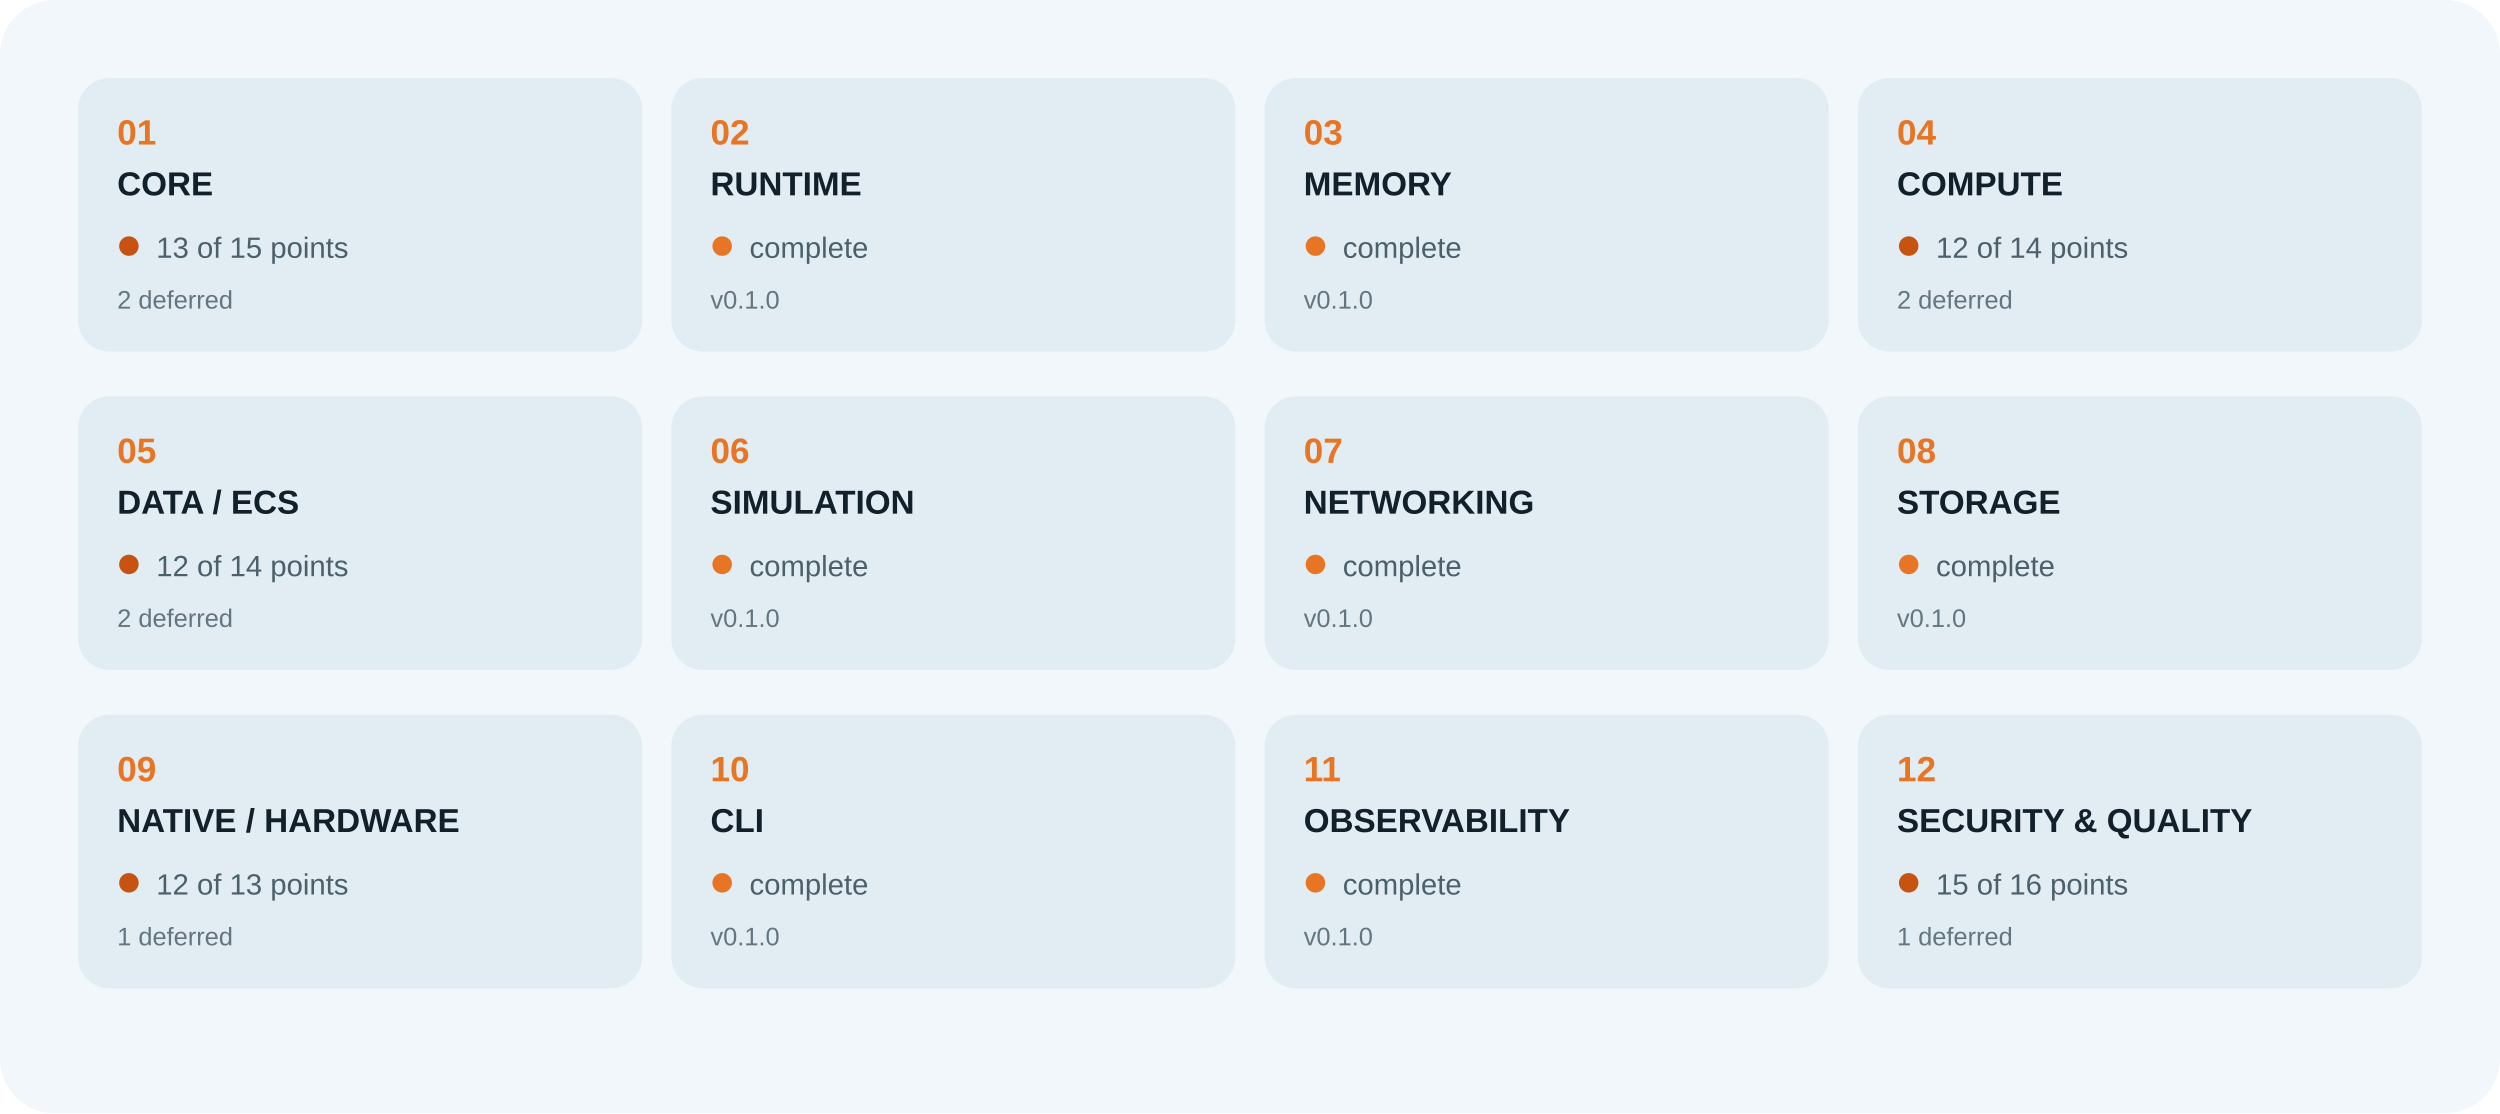
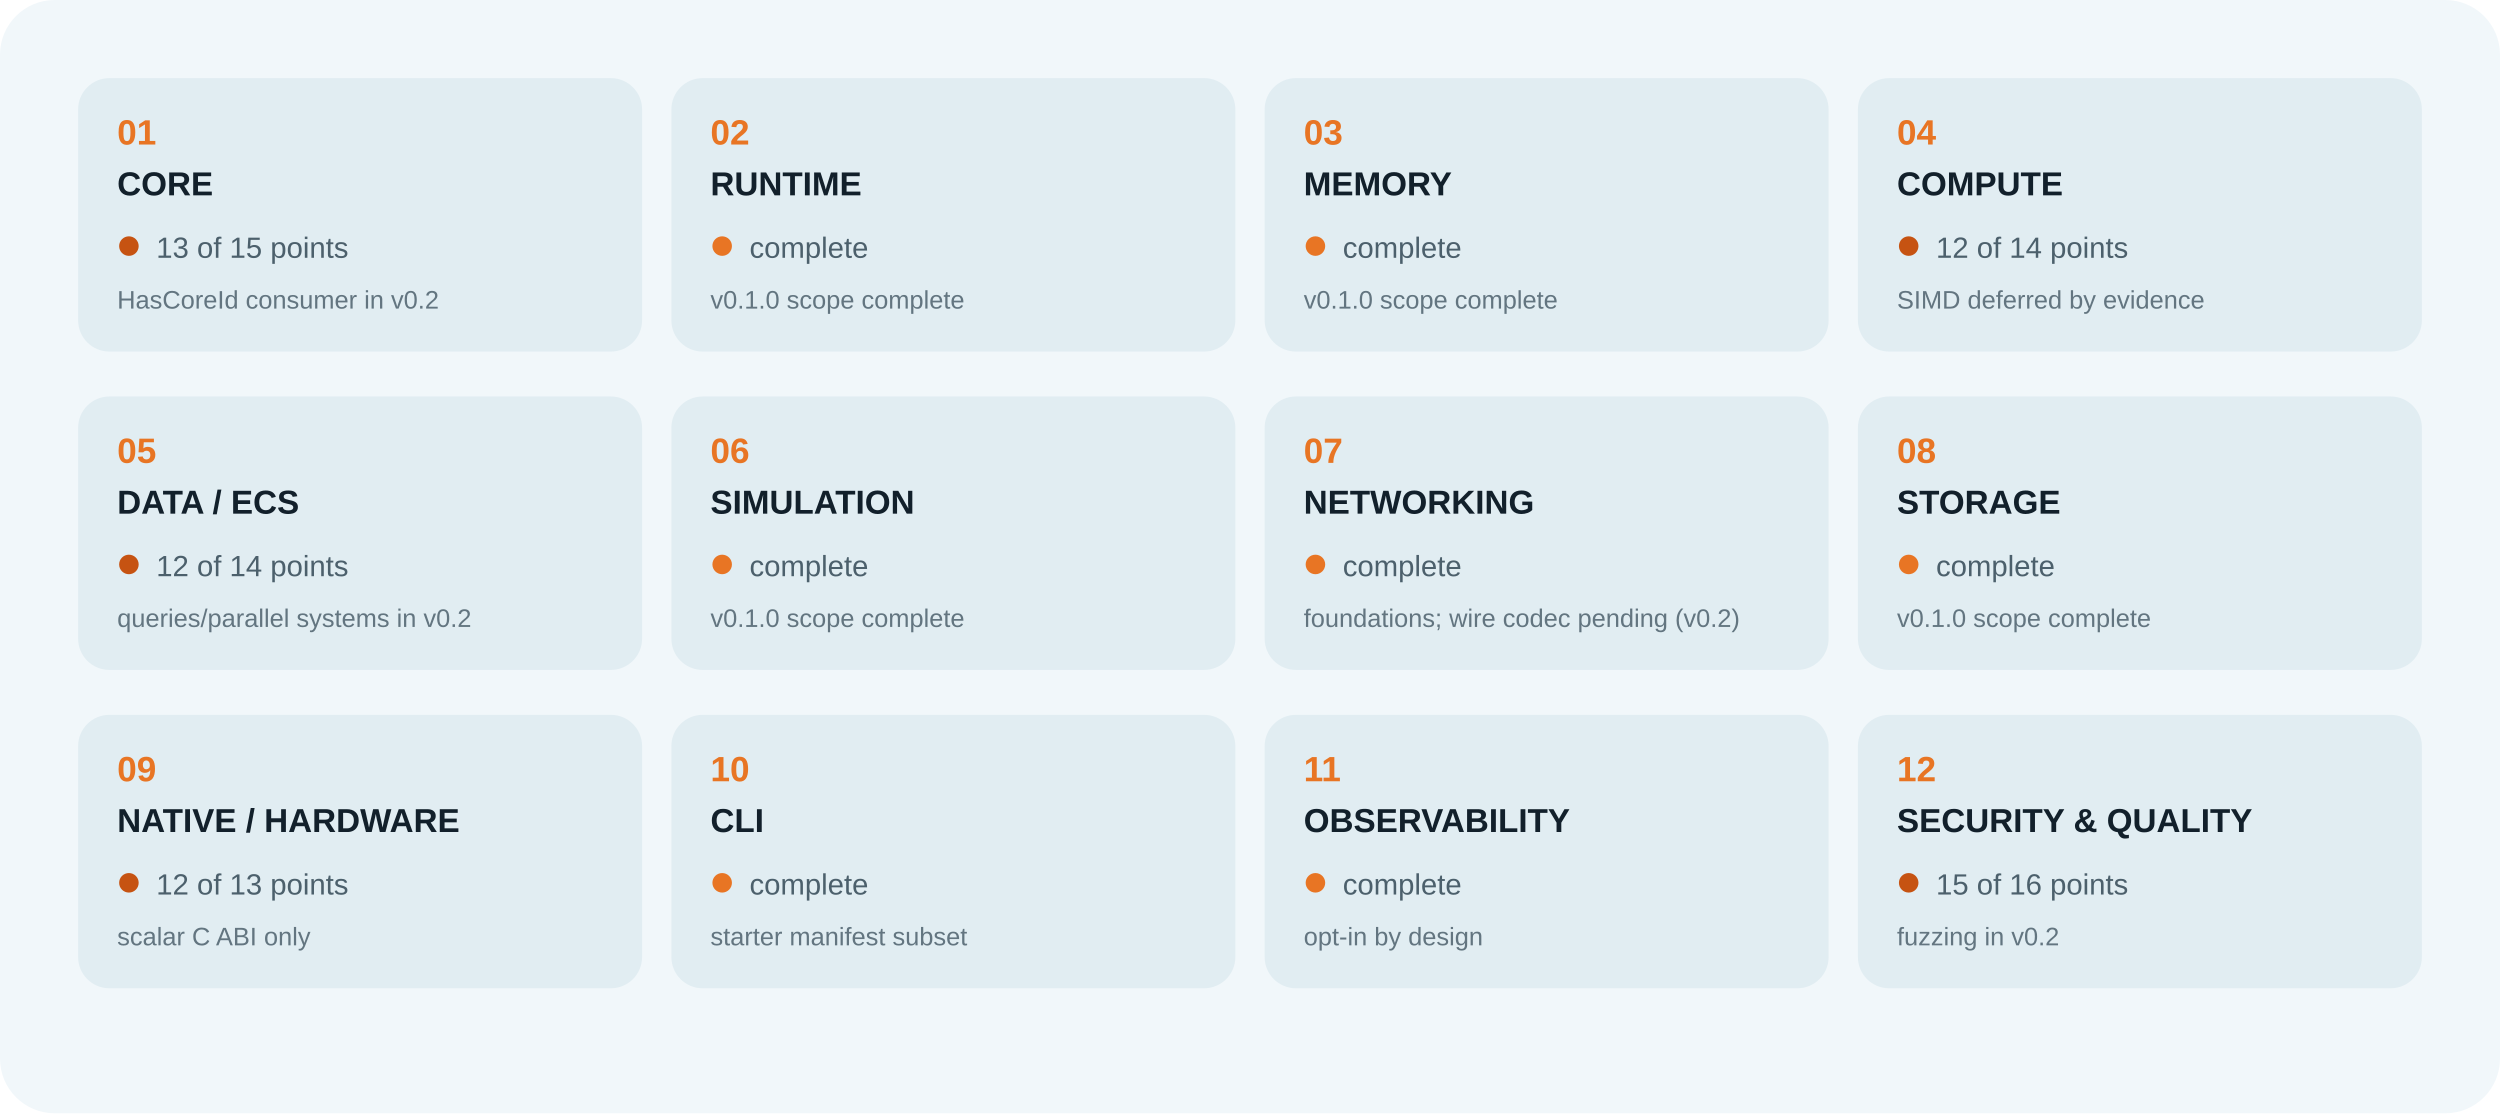
<svg xmlns="http://www.w3.org/2000/svg" viewBox="0 0 1280 570" width="1280" height="570">
  <style>.pu{animation:pu 1.8s ease-in-out infinite}@keyframes pu{50%{opacity:.3}}@media (prefers-reduced-motion:reduce){*{animation:none!important}}</style>
  <rect width="1280" height="570" rx="28" fill="#f1f7fa" />
  <rect x="40.0" y="40" width="288.75" height="140" rx="16" fill="#e1edf2" />
  <text x="60.0" y="74" fill="#e87524" style="font-family:'Segoe UI',-apple-system,'Helvetica Neue',Arial,sans-serif;font-size:18px;font-weight:700">01</text>
  <text x="60.0" y="100" fill="#12202b" style="font-family:'Segoe UI',-apple-system,'Helvetica Neue',Arial,sans-serif;font-size:17px;font-weight:700">CORE</text>
  <circle class="pu" cx="66.0" cy="126" r="5" fill="#c65312" />
  <text x="80.0" y="132" fill="#4c606c" style="font-family:'Segoe UI',-apple-system,'Helvetica Neue',Arial,sans-serif;font-size:15px">13 of 15 points</text>
-   <text x="60.0" y="158" fill="#4c606c" style="font-family:'Segoe UI',-apple-system,'Helvetica Neue',Arial,sans-serif;font-size:13px;opacity:.85">2 deferred</text>
+   <text x="60.0" y="158" fill="#4c606c" style="font-family:'Segoe UI',-apple-system,'Helvetica Neue',Arial,sans-serif;font-size:13px;opacity:.85">HasCoreId consumer in v0.2</text>
  <rect x="343.75" y="40" width="288.75" height="140" rx="16" fill="#e1edf2" />
  <text x="363.75" y="74" fill="#e87524" style="font-family:'Segoe UI',-apple-system,'Helvetica Neue',Arial,sans-serif;font-size:18px;font-weight:700">02</text>
  <text x="363.75" y="100" fill="#12202b" style="font-family:'Segoe UI',-apple-system,'Helvetica Neue',Arial,sans-serif;font-size:17px;font-weight:700">RUNTIME</text>
  <circle class="pu" cx="369.75" cy="126" r="5" fill="#e87524" />
  <text x="383.75" y="132" fill="#4c606c" style="font-family:'Segoe UI',-apple-system,'Helvetica Neue',Arial,sans-serif;font-size:15px">complete</text>
-   <text x="363.75" y="158" fill="#4c606c" style="font-family:'Segoe UI',-apple-system,'Helvetica Neue',Arial,sans-serif;font-size:13px;opacity:.85">v0.1.0</text>
+   <text x="363.75" y="158" fill="#4c606c" style="font-family:'Segoe UI',-apple-system,'Helvetica Neue',Arial,sans-serif;font-size:13px;opacity:.85">v0.1.0 scope complete</text>
  <rect x="647.5" y="40" width="288.75" height="140" rx="16" fill="#e1edf2" />
  <text x="667.5" y="74" fill="#e87524" style="font-family:'Segoe UI',-apple-system,'Helvetica Neue',Arial,sans-serif;font-size:18px;font-weight:700">03</text>
  <text x="667.5" y="100" fill="#12202b" style="font-family:'Segoe UI',-apple-system,'Helvetica Neue',Arial,sans-serif;font-size:17px;font-weight:700">MEMORY</text>
  <circle class="pu" cx="673.5" cy="126" r="5" fill="#e87524" />
  <text x="687.5" y="132" fill="#4c606c" style="font-family:'Segoe UI',-apple-system,'Helvetica Neue',Arial,sans-serif;font-size:15px">complete</text>
-   <text x="667.5" y="158" fill="#4c606c" style="font-family:'Segoe UI',-apple-system,'Helvetica Neue',Arial,sans-serif;font-size:13px;opacity:.85">v0.1.0</text>
+   <text x="667.5" y="158" fill="#4c606c" style="font-family:'Segoe UI',-apple-system,'Helvetica Neue',Arial,sans-serif;font-size:13px;opacity:.85">v0.1.0 scope complete</text>
  <rect x="951.25" y="40" width="288.75" height="140" rx="16" fill="#e1edf2" />
  <text x="971.25" y="74" fill="#e87524" style="font-family:'Segoe UI',-apple-system,'Helvetica Neue',Arial,sans-serif;font-size:18px;font-weight:700">04</text>
  <text x="971.25" y="100" fill="#12202b" style="font-family:'Segoe UI',-apple-system,'Helvetica Neue',Arial,sans-serif;font-size:17px;font-weight:700">COMPUTE</text>
  <circle class="pu" cx="977.25" cy="126" r="5" fill="#c65312" />
  <text x="991.25" y="132" fill="#4c606c" style="font-family:'Segoe UI',-apple-system,'Helvetica Neue',Arial,sans-serif;font-size:15px">12 of 14 points</text>
-   <text x="971.25" y="158" fill="#4c606c" style="font-family:'Segoe UI',-apple-system,'Helvetica Neue',Arial,sans-serif;font-size:13px;opacity:.85">2 deferred</text>
+   <text x="971.25" y="158" fill="#4c606c" style="font-family:'Segoe UI',-apple-system,'Helvetica Neue',Arial,sans-serif;font-size:13px;opacity:.85">SIMD deferred by evidence</text>
  <rect x="40.0" y="203" width="288.75" height="140" rx="16" fill="#e1edf2" />
  <text x="60.0" y="237" fill="#e87524" style="font-family:'Segoe UI',-apple-system,'Helvetica Neue',Arial,sans-serif;font-size:18px;font-weight:700">05</text>
  <text x="60.0" y="263" fill="#12202b" style="font-family:'Segoe UI',-apple-system,'Helvetica Neue',Arial,sans-serif;font-size:17px;font-weight:700">DATA / ECS</text>
  <circle class="pu" cx="66.0" cy="289" r="5" fill="#c65312" />
  <text x="80.0" y="295" fill="#4c606c" style="font-family:'Segoe UI',-apple-system,'Helvetica Neue',Arial,sans-serif;font-size:15px">12 of 14 points</text>
-   <text x="60.0" y="321" fill="#4c606c" style="font-family:'Segoe UI',-apple-system,'Helvetica Neue',Arial,sans-serif;font-size:13px;opacity:.85">2 deferred</text>
+   <text x="60.0" y="321" fill="#4c606c" style="font-family:'Segoe UI',-apple-system,'Helvetica Neue',Arial,sans-serif;font-size:13px;opacity:.85">queries/parallel systems in v0.2</text>
  <rect x="343.75" y="203" width="288.75" height="140" rx="16" fill="#e1edf2" />
  <text x="363.75" y="237" fill="#e87524" style="font-family:'Segoe UI',-apple-system,'Helvetica Neue',Arial,sans-serif;font-size:18px;font-weight:700">06</text>
  <text x="363.75" y="263" fill="#12202b" style="font-family:'Segoe UI',-apple-system,'Helvetica Neue',Arial,sans-serif;font-size:17px;font-weight:700">SIMULATION</text>
  <circle class="pu" cx="369.75" cy="289" r="5" fill="#e87524" />
  <text x="383.75" y="295" fill="#4c606c" style="font-family:'Segoe UI',-apple-system,'Helvetica Neue',Arial,sans-serif;font-size:15px">complete</text>
-   <text x="363.75" y="321" fill="#4c606c" style="font-family:'Segoe UI',-apple-system,'Helvetica Neue',Arial,sans-serif;font-size:13px;opacity:.85">v0.1.0</text>
+   <text x="363.75" y="321" fill="#4c606c" style="font-family:'Segoe UI',-apple-system,'Helvetica Neue',Arial,sans-serif;font-size:13px;opacity:.85">v0.1.0 scope complete</text>
  <rect x="647.5" y="203" width="288.75" height="140" rx="16" fill="#e1edf2" />
  <text x="667.5" y="237" fill="#e87524" style="font-family:'Segoe UI',-apple-system,'Helvetica Neue',Arial,sans-serif;font-size:18px;font-weight:700">07</text>
  <text x="667.5" y="263" fill="#12202b" style="font-family:'Segoe UI',-apple-system,'Helvetica Neue',Arial,sans-serif;font-size:17px;font-weight:700">NETWORKING</text>
  <circle class="pu" cx="673.5" cy="289" r="5" fill="#e87524" />
  <text x="687.5" y="295" fill="#4c606c" style="font-family:'Segoe UI',-apple-system,'Helvetica Neue',Arial,sans-serif;font-size:15px">complete</text>
-   <text x="667.5" y="321" fill="#4c606c" style="font-family:'Segoe UI',-apple-system,'Helvetica Neue',Arial,sans-serif;font-size:13px;opacity:.85">v0.1.0</text>
+   <text x="667.5" y="321" fill="#4c606c" style="font-family:'Segoe UI',-apple-system,'Helvetica Neue',Arial,sans-serif;font-size:13px;opacity:.85">foundations; wire codec pending (v0.2)</text>
  <rect x="951.25" y="203" width="288.75" height="140" rx="16" fill="#e1edf2" />
  <text x="971.25" y="237" fill="#e87524" style="font-family:'Segoe UI',-apple-system,'Helvetica Neue',Arial,sans-serif;font-size:18px;font-weight:700">08</text>
  <text x="971.25" y="263" fill="#12202b" style="font-family:'Segoe UI',-apple-system,'Helvetica Neue',Arial,sans-serif;font-size:17px;font-weight:700">STORAGE</text>
  <circle class="pu" cx="977.25" cy="289" r="5" fill="#e87524" />
  <text x="991.25" y="295" fill="#4c606c" style="font-family:'Segoe UI',-apple-system,'Helvetica Neue',Arial,sans-serif;font-size:15px">complete</text>
-   <text x="971.25" y="321" fill="#4c606c" style="font-family:'Segoe UI',-apple-system,'Helvetica Neue',Arial,sans-serif;font-size:13px;opacity:.85">v0.1.0</text>
+   <text x="971.25" y="321" fill="#4c606c" style="font-family:'Segoe UI',-apple-system,'Helvetica Neue',Arial,sans-serif;font-size:13px;opacity:.85">v0.1.0 scope complete</text>
  <rect x="40.0" y="366" width="288.75" height="140" rx="16" fill="#e1edf2" />
  <text x="60.0" y="400" fill="#e87524" style="font-family:'Segoe UI',-apple-system,'Helvetica Neue',Arial,sans-serif;font-size:18px;font-weight:700">09</text>
  <text x="60.0" y="426" fill="#12202b" style="font-family:'Segoe UI',-apple-system,'Helvetica Neue',Arial,sans-serif;font-size:17px;font-weight:700">NATIVE / HARDWARE</text>
  <circle class="pu" cx="66.0" cy="452" r="5" fill="#c65312" />
  <text x="80.0" y="458" fill="#4c606c" style="font-family:'Segoe UI',-apple-system,'Helvetica Neue',Arial,sans-serif;font-size:15px">12 of 13 points</text>
-   <text x="60.0" y="484" fill="#4c606c" style="font-family:'Segoe UI',-apple-system,'Helvetica Neue',Arial,sans-serif;font-size:13px;opacity:.85">1 deferred</text>
+   <text x="60.0" y="484" fill="#4c606c" style="font-family:'Segoe UI',-apple-system,'Helvetica Neue',Arial,sans-serif;font-size:13px;opacity:.85">scalar C ABI only</text>
  <rect x="343.75" y="366" width="288.75" height="140" rx="16" fill="#e1edf2" />
  <text x="363.75" y="400" fill="#e87524" style="font-family:'Segoe UI',-apple-system,'Helvetica Neue',Arial,sans-serif;font-size:18px;font-weight:700">10</text>
  <text x="363.75" y="426" fill="#12202b" style="font-family:'Segoe UI',-apple-system,'Helvetica Neue',Arial,sans-serif;font-size:17px;font-weight:700">CLI</text>
  <circle class="pu" cx="369.75" cy="452" r="5" fill="#e87524" />
  <text x="383.75" y="458" fill="#4c606c" style="font-family:'Segoe UI',-apple-system,'Helvetica Neue',Arial,sans-serif;font-size:15px">complete</text>
-   <text x="363.75" y="484" fill="#4c606c" style="font-family:'Segoe UI',-apple-system,'Helvetica Neue',Arial,sans-serif;font-size:13px;opacity:.85">v0.1.0</text>
+   <text x="363.75" y="484" fill="#4c606c" style="font-family:'Segoe UI',-apple-system,'Helvetica Neue',Arial,sans-serif;font-size:13px;opacity:.85">starter manifest subset</text>
  <rect x="647.5" y="366" width="288.75" height="140" rx="16" fill="#e1edf2" />
  <text x="667.5" y="400" fill="#e87524" style="font-family:'Segoe UI',-apple-system,'Helvetica Neue',Arial,sans-serif;font-size:18px;font-weight:700">11</text>
  <text x="667.5" y="426" fill="#12202b" style="font-family:'Segoe UI',-apple-system,'Helvetica Neue',Arial,sans-serif;font-size:17px;font-weight:700">OBSERVABILITY</text>
  <circle class="pu" cx="673.5" cy="452" r="5" fill="#e87524" />
  <text x="687.5" y="458" fill="#4c606c" style="font-family:'Segoe UI',-apple-system,'Helvetica Neue',Arial,sans-serif;font-size:15px">complete</text>
-   <text x="667.5" y="484" fill="#4c606c" style="font-family:'Segoe UI',-apple-system,'Helvetica Neue',Arial,sans-serif;font-size:13px;opacity:.85">v0.1.0</text>
+   <text x="667.5" y="484" fill="#4c606c" style="font-family:'Segoe UI',-apple-system,'Helvetica Neue',Arial,sans-serif;font-size:13px;opacity:.85">opt-in by design</text>
  <rect x="951.25" y="366" width="288.75" height="140" rx="16" fill="#e1edf2" />
  <text x="971.25" y="400" fill="#e87524" style="font-family:'Segoe UI',-apple-system,'Helvetica Neue',Arial,sans-serif;font-size:18px;font-weight:700">12</text>
  <text x="971.25" y="426" fill="#12202b" style="font-family:'Segoe UI',-apple-system,'Helvetica Neue',Arial,sans-serif;font-size:17px;font-weight:700">SECURITY &amp; QUALITY</text>
  <circle class="pu" cx="977.25" cy="452" r="5" fill="#c65312" />
  <text x="991.25" y="458" fill="#4c606c" style="font-family:'Segoe UI',-apple-system,'Helvetica Neue',Arial,sans-serif;font-size:15px">15 of 16 points</text>
-   <text x="971.25" y="484" fill="#4c606c" style="font-family:'Segoe UI',-apple-system,'Helvetica Neue',Arial,sans-serif;font-size:13px;opacity:.85">1 deferred</text>
+   <text x="971.25" y="484" fill="#4c606c" style="font-family:'Segoe UI',-apple-system,'Helvetica Neue',Arial,sans-serif;font-size:13px;opacity:.85">fuzzing in v0.2</text>
</svg>
